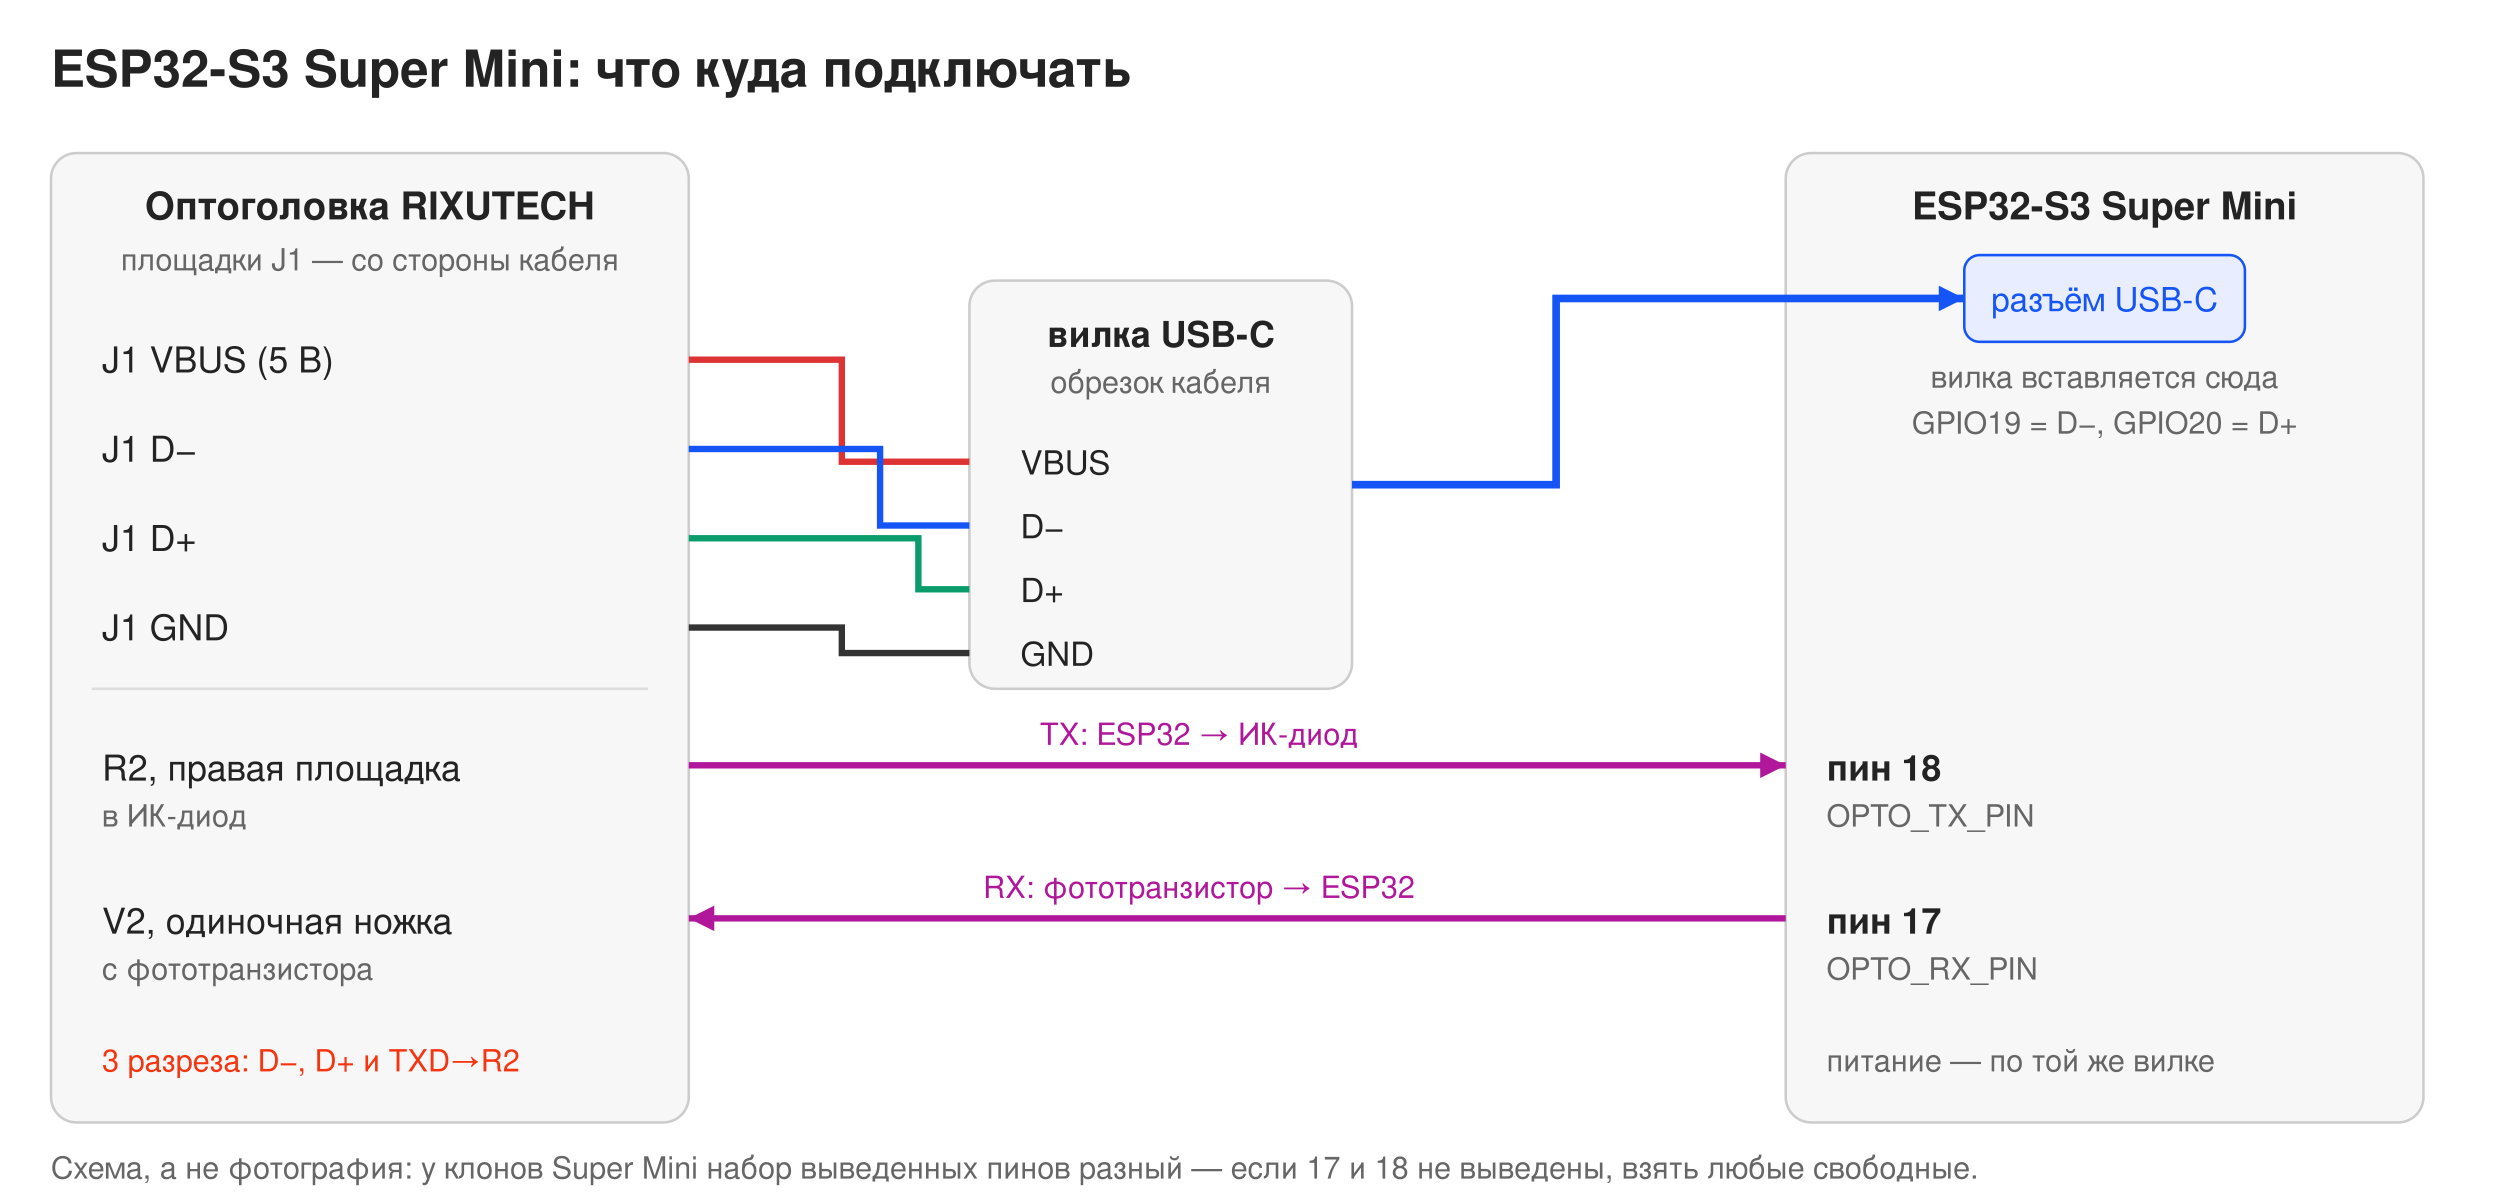
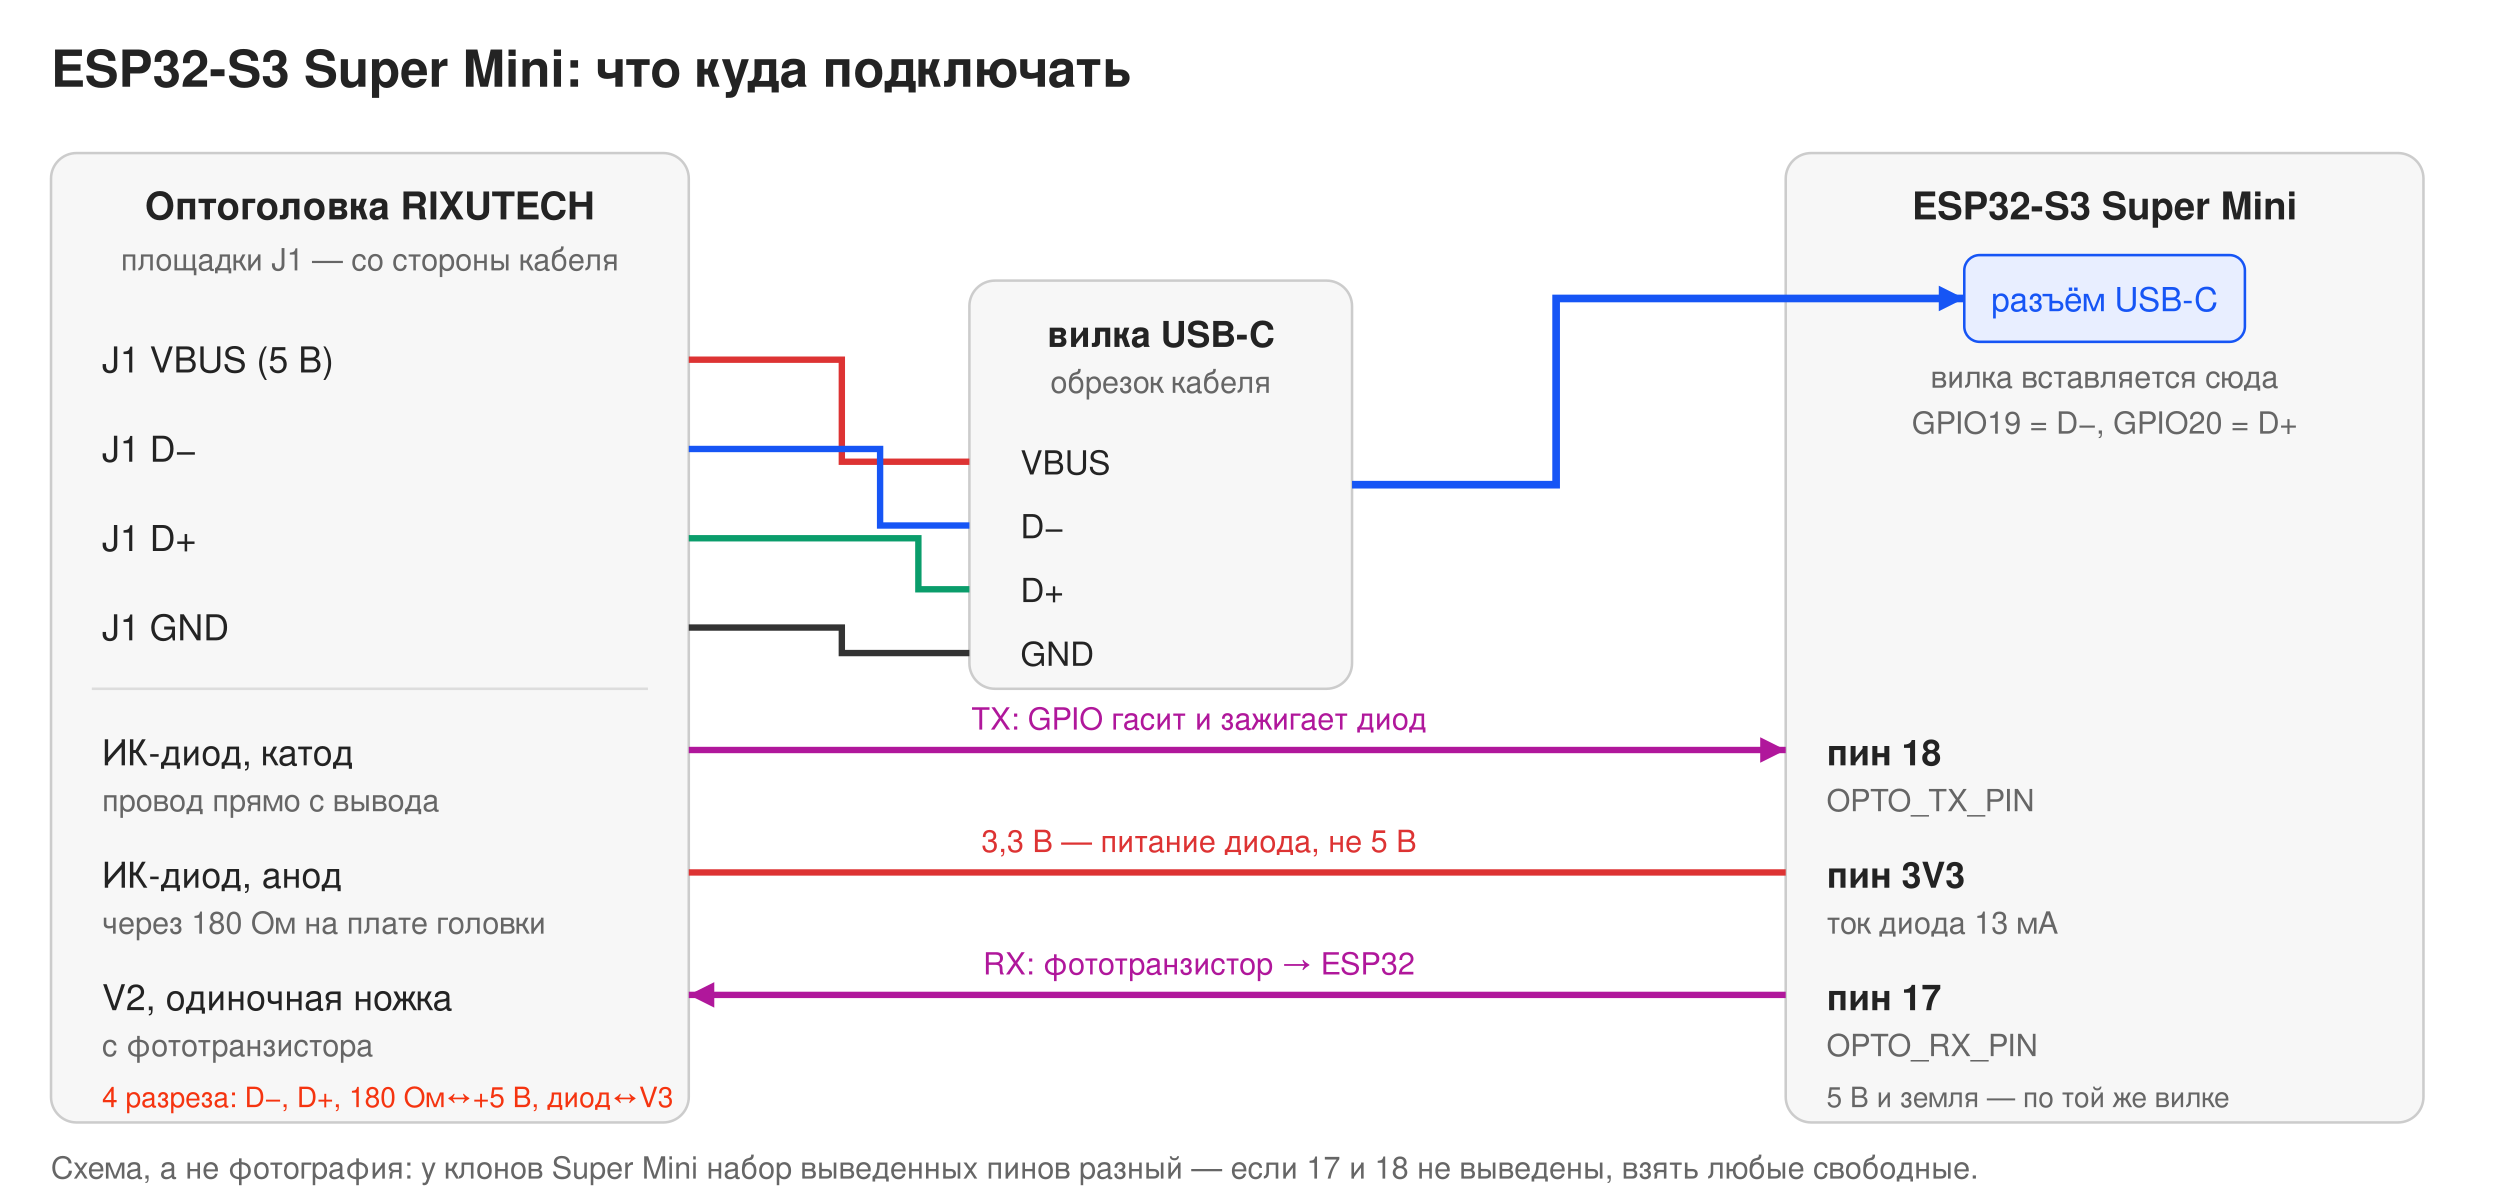
<svg xmlns="http://www.w3.org/2000/svg" viewBox="0 0 980 470" width="980" height="470" font-family="Helvetica, Arial, sans-serif">
  <rect width="980" height="470" fill="#ffffff" />
  <text x="20" y="34" font-size="20" font-weight="700" fill="#232323">ESP32-S3 Super Mini: что куда подключать</text>
  <rect x="20" y="60" width="250" height="380" rx="10" fill="#f7f7f7" stroke="#ccc" />
  <text x="145" y="86" font-size="15" font-weight="700" fill="#232323" text-anchor="middle">Оптоголовка RIXUTECH</text>
  <text x="145" y="106" font-size="12" fill="#666" text-anchor="middle">площадки J1 — со стороны кабеля</text>
  <text x="40" y="146" font-size="14" fill="#232323">J1 VBUS (5 В)</text>
  <text x="40" y="181" font-size="14" fill="#232323">J1 D−</text>
  <text x="40" y="216" font-size="14" fill="#232323">J1 D+</text>
  <text x="40" y="251" font-size="14" fill="#232323">J1 GND</text>
  <line x1="36" y1="270" x2="254" y2="270" stroke="#ddd" />
-   <text x="40" y="306" font-size="14" fill="#232323">R2, правая площадка</text>
-   <text x="40" y="324" font-size="12" fill="#666">в ИК-диод</text>
-   <text x="40" y="366" font-size="14" fill="#232323">V2, одиночная ножка</text>
-   <text x="40" y="384" font-size="12" fill="#666">с фототранзистора</text>
-   <text x="40" y="420" font-size="12" fill="#F53410">3 разреза: D−, D+ и TXD→R2</text>
+   <text x="40" y="300" font-size="14" fill="#232323">ИК-диод, катод</text>
+   <text x="40" y="318" font-size="12" fill="#666">провод прямо с вывода</text>
+   <text x="40" y="348" font-size="14" fill="#232323">ИК-диод, анод</text>
+   <text x="40" y="366" font-size="12" fill="#666">через 180 Ом на плате головки</text>
+   <text x="40" y="396" font-size="14" fill="#232323">V2, одиночная ножка</text>
+   <text x="40" y="414" font-size="12" fill="#666">с фототранзистора</text>
+   <text x="40" y="434" font-size="11" fill="#F53410">4 разреза: D−, D+, 180 Ом↔+5 В, диод↔V3</text>
  <rect x="380" y="110" width="150" height="160" rx="10" fill="#f7f7f7" stroke="#ccc" />
  <text x="455" y="136" font-size="14" font-weight="700" fill="#232323" text-anchor="middle">вилка USB-C</text>
  <text x="455" y="154" font-size="12" fill="#666" text-anchor="middle">обрезок кабеля</text>
  <text x="400" y="186" font-size="13" fill="#232323">VBUS</text>
  <text x="400" y="211" font-size="13" fill="#232323">D−</text>
  <text x="400" y="236" font-size="13" fill="#232323">D+</text>
  <text x="400" y="261" font-size="13" fill="#232323">GND</text>
  <rect x="700" y="60" width="250" height="380" rx="10" fill="#f7f7f7" stroke="#ccc" />
  <text x="825" y="86" font-size="15" font-weight="700" fill="#232323" text-anchor="middle">ESP32-S3 Super Mini</text>
  <rect x="770" y="100" width="110" height="34" rx="6" fill="#e8eeff" stroke="#1655F5" />
  <text x="825" y="122" font-size="13" fill="#1655F5" text-anchor="middle">разъём USB-C</text>
  <text x="825" y="152" font-size="12" fill="#666" text-anchor="middle">вилка вставляется сюда</text>
  <text x="825" y="170" font-size="12" fill="#666" text-anchor="middle">GPIO19 = D−, GPIO20 = D+</text>
-   <text x="716" y="306" font-size="14" font-weight="700" fill="#232323">пин 18</text>
-   <text x="716" y="324" font-size="12" fill="#666">OPTO_TX_PIN</text>
-   <text x="716" y="366" font-size="14" font-weight="700" fill="#232323">пин 17</text>
-   <text x="716" y="384" font-size="12" fill="#666">OPTO_RX_PIN</text>
-   <text x="716" y="420" font-size="12" fill="#666">питание — по той же вилке</text>
+   <text x="716" y="300" font-size="14" font-weight="700" fill="#232323">пин 18</text>
+   <text x="716" y="318" font-size="12" fill="#666">OPTO_TX_PIN</text>
+   <text x="716" y="348" font-size="14" font-weight="700" fill="#232323">пин 3V3</text>
+   <text x="716" y="366" font-size="12" fill="#666">ток диода 13 мА</text>
+   <text x="716" y="396" font-size="14" font-weight="700" fill="#232323">пин 17</text>
+   <text x="716" y="414" font-size="12" fill="#666">OPTO_RX_PIN</text>
+   <text x="716" y="434" font-size="11" fill="#666">5 В и земля — по той же вилке</text>
  <path d="M270 141 H 330 V 181 H 380" fill="none" stroke="#d33" stroke-width="2.5" />
  <path d="M270 176 H 345 V 206 H 380" fill="none" stroke="#1655F5" stroke-width="2.5" />
  <path d="M270 211 H 360 V 231 H 380" fill="none" stroke="#0a9d6b" stroke-width="2.5" />
  <path d="M270 246 H 330 V 256 H 380" fill="none" stroke="#333" stroke-width="2.5" />
  <path d="M530 190 H 610 V 117 H 770" fill="none" stroke="#1655F5" stroke-width="3" />
  <polygon points="770,117 760,112 760,122" fill="#1655F5" />
-   <path d="M270 300 H 480 V 300 H 700" fill="none" stroke="#b0179b" stroke-width="2.5" />
-   <polygon points="700,300 690,295 690,305" fill="#b0179b" />
-   <text x="470" y="292" font-size="12" fill="#b0179b" text-anchor="middle">TX: ESP32 → ИК-диод</text>
-   <path d="M270 360 H 480 V 360 H 700" fill="none" stroke="#b0179b" stroke-width="2.5" />
-   <polygon points="270,360 280,355 280,365" fill="#b0179b" />
-   <text x="470" y="352" font-size="12" fill="#b0179b" text-anchor="middle">RX: фототранзистор → ESP32</text>
+   <path d="M270 294 H 480 V 294 H 700" fill="none" stroke="#b0179b" stroke-width="2.5" />
+   <polygon points="700,294 690,289 690,299" fill="#b0179b" />
+   <text x="470" y="286" font-size="12" fill="#b0179b" text-anchor="middle">TX: GPIO гасит и зажигает диод</text>
+   <path d="M270 342 H 480 V 342 H 700" fill="none" stroke="#d33" stroke-width="2.5" />
+   <text x="470" y="334" font-size="12" fill="#d33" text-anchor="middle">3,3 В — питание диода, не 5 В</text>
+   <path d="M270 390 H 480 V 390 H 700" fill="none" stroke="#b0179b" stroke-width="2.5" />
+   <polygon points="270,390 280,385 280,395" fill="#b0179b" />
+   <text x="470" y="382" font-size="12" fill="#b0179b" text-anchor="middle">RX: фототранзистор → ESP32</text>
  <text x="20" y="462" font-size="12" fill="#666">Схема, а не фотография: у клонов Super Mini набор выведенных пинов разный — если 17 и 18 не выведены, взять любые свободные.</text>
</svg>
